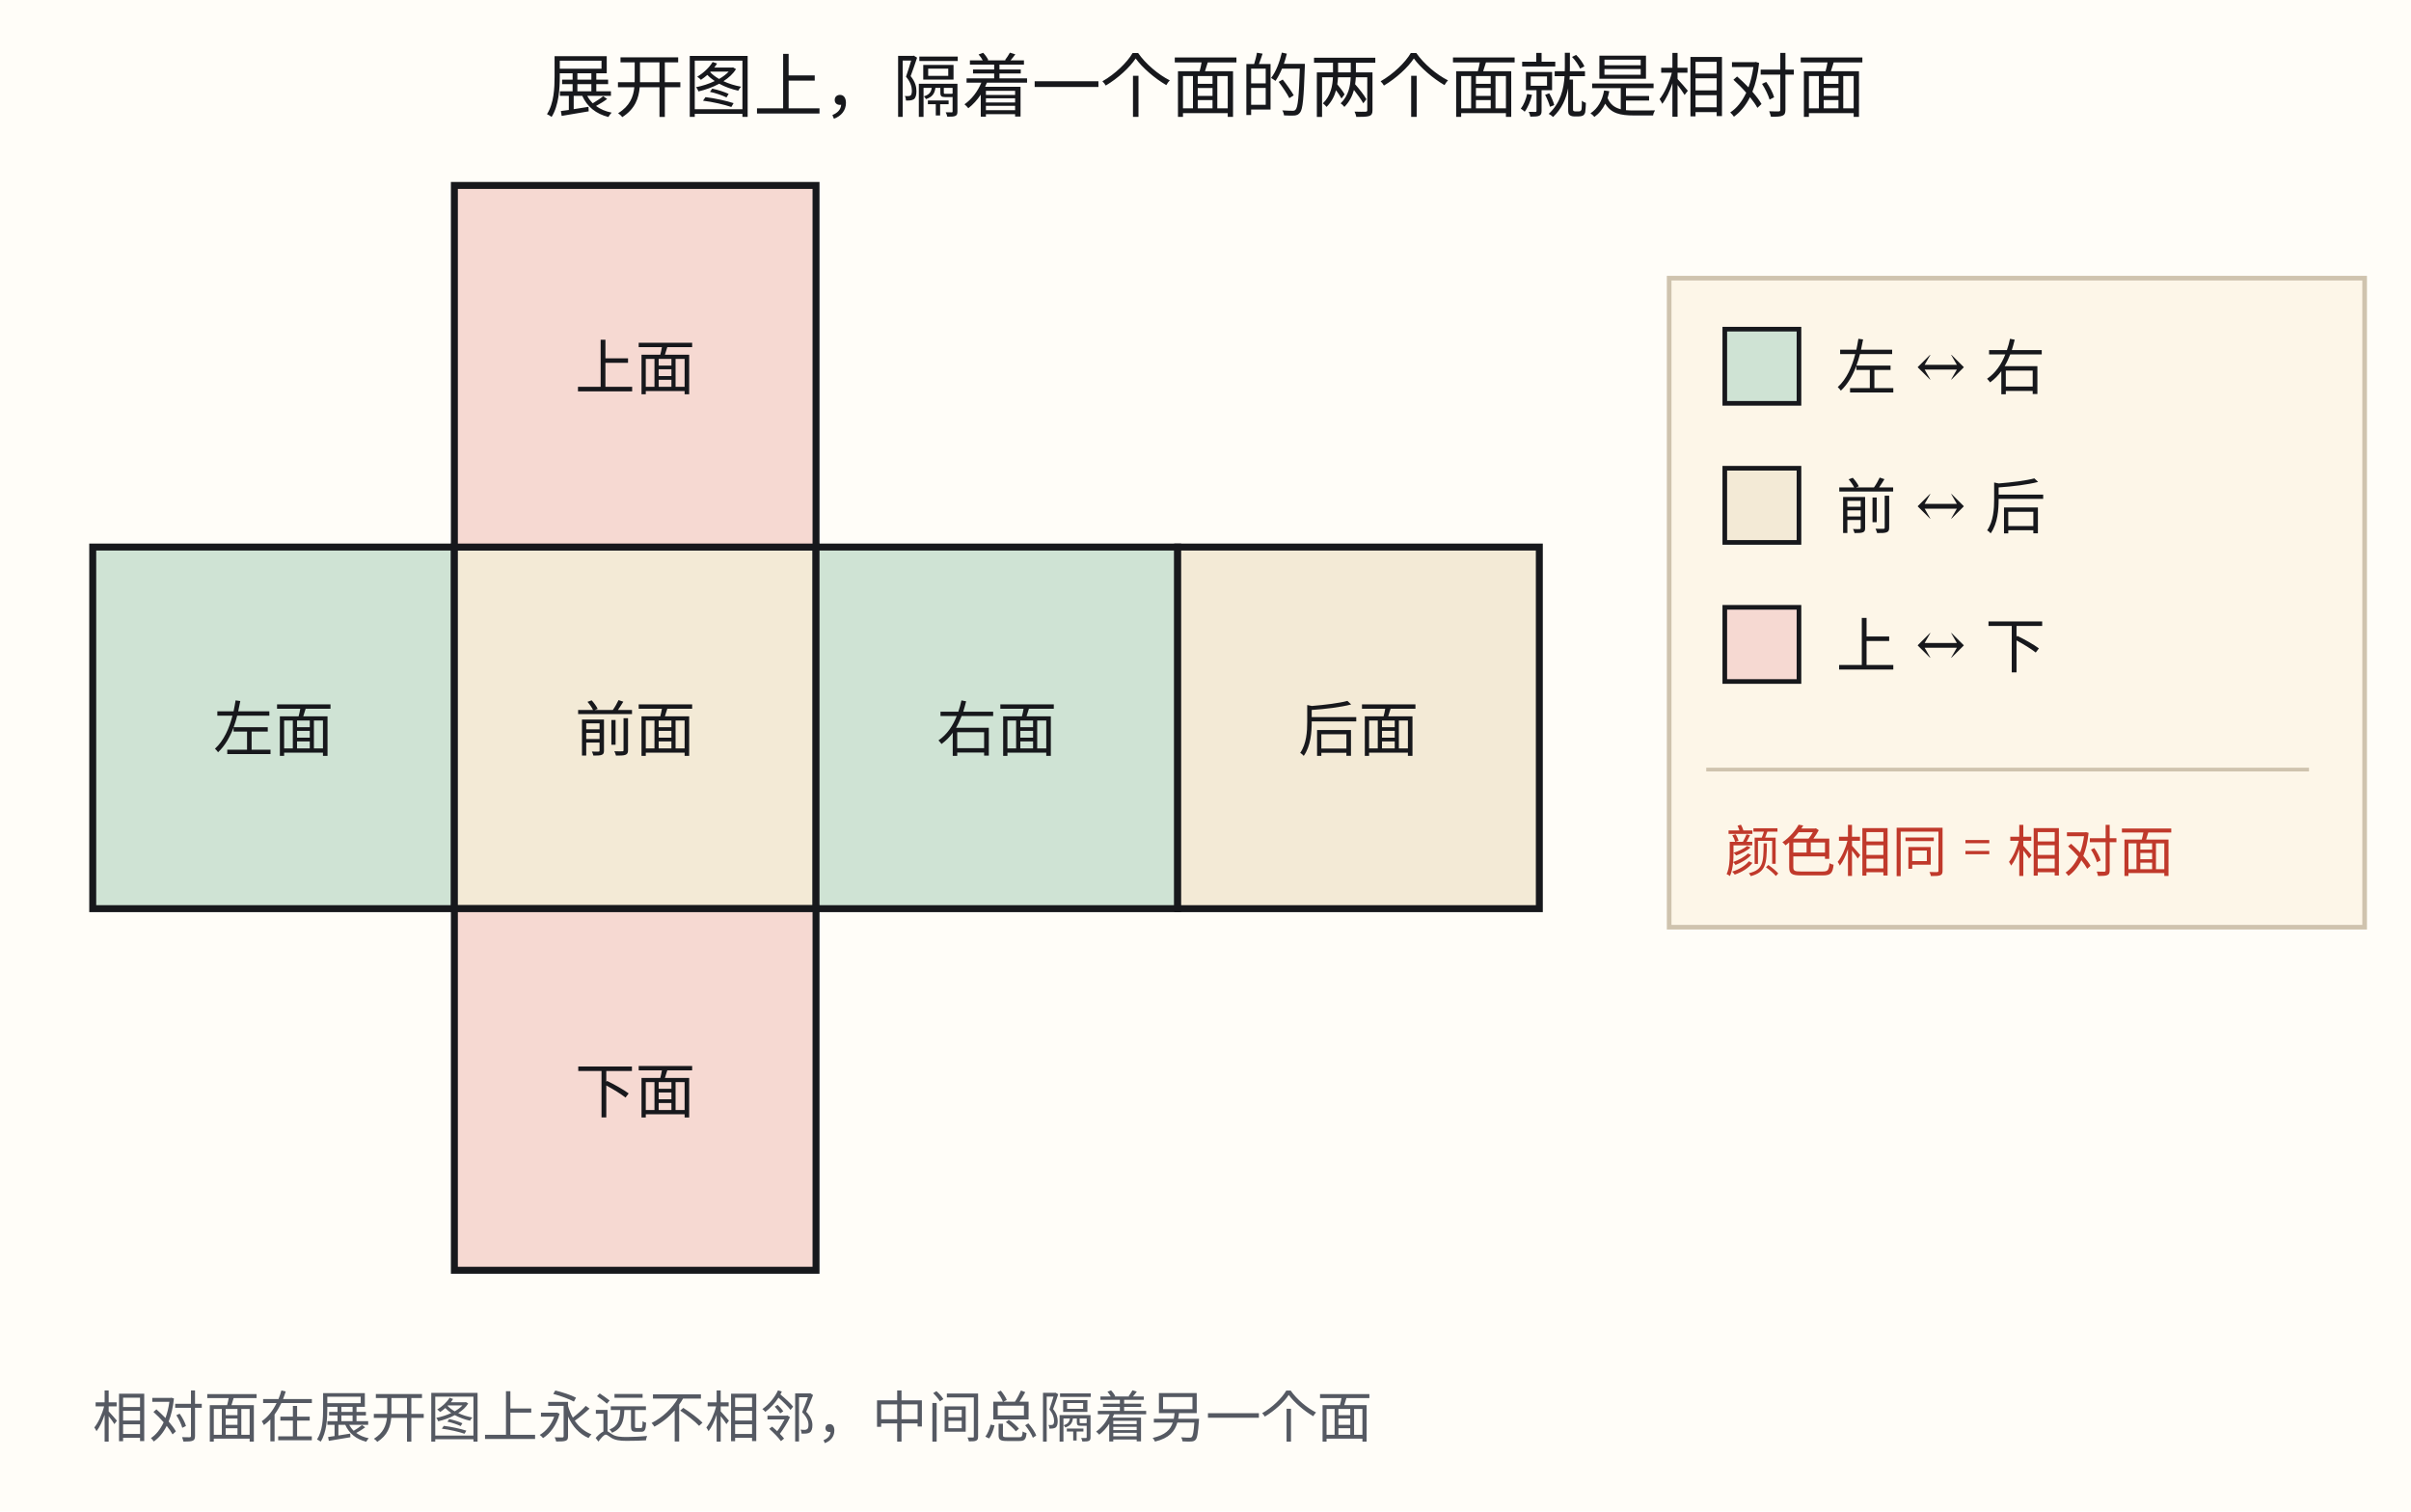
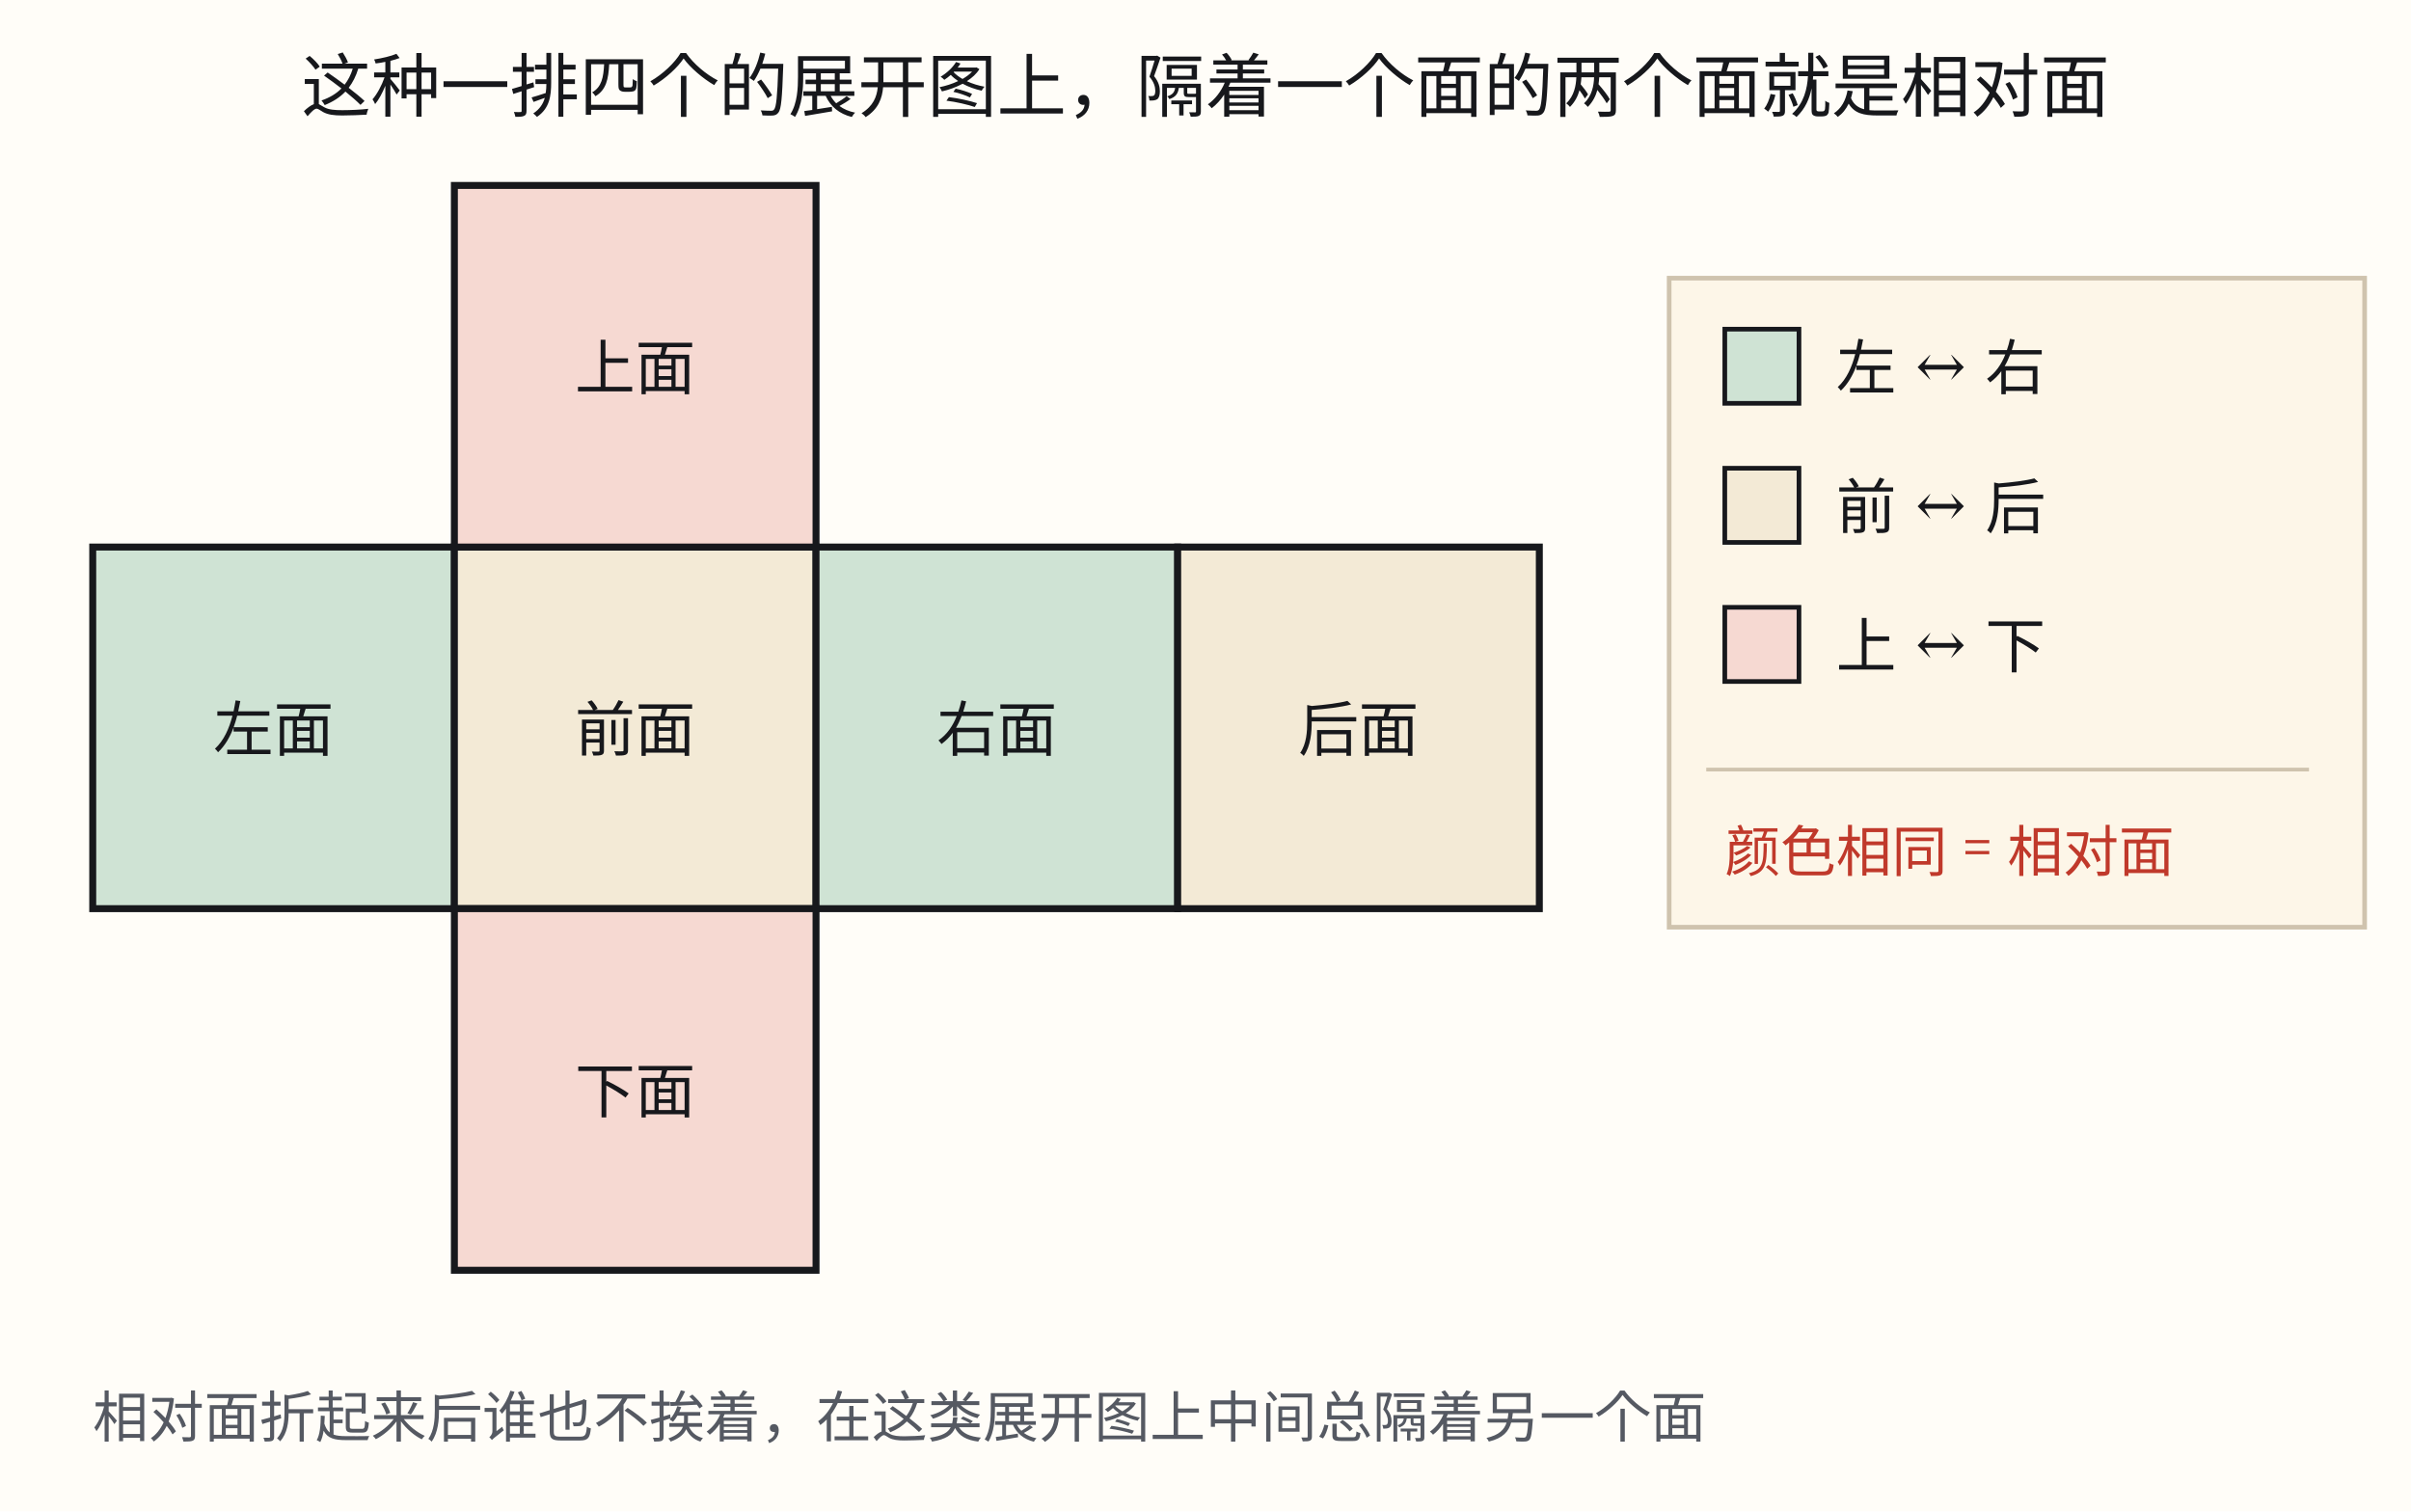
<svg xmlns="http://www.w3.org/2000/svg" width="520" height="326" viewBox="0 0 520 326" role="img">
  <rect x="0" y="0" width="520" height="326" fill="#fffdf8" />
-   <text x="260.0" y="24" text-anchor="middle" font-family="'Noto Serif SC','Songti SC',serif" font-size="15" fill="#17181c">展开图上，隔着一个面的两个面就是相对面</text>
+   <text x="260.0" y="24" text-anchor="middle" font-family="'Noto Serif SC','Songti SC',serif" font-size="15" fill="#17181c">这种一排四个的展开图上，隔着一个面的两个面就是相对面</text>
  <rect x="20" y="118" width="78" height="78" fill="#cfe3d4" stroke="#17181c" stroke-width="1.5" />
  <text x="59.0" y="162.0" text-anchor="middle" font-family="'Noto Serif SC','Songti SC',serif" font-size="13" fill="#17181c">左面</text>
  <rect x="98" y="118" width="78" height="78" fill="#f3ead6" stroke="#17181c" stroke-width="1.5" />
  <text x="137.0" y="162.0" text-anchor="middle" font-family="'Noto Serif SC','Songti SC',serif" font-size="13" fill="#17181c">前面</text>
  <rect x="176" y="118" width="78" height="78" fill="#cfe3d4" stroke="#17181c" stroke-width="1.5" />
  <text x="215.0" y="162.0" text-anchor="middle" font-family="'Noto Serif SC','Songti SC',serif" font-size="13" fill="#17181c">右面</text>
  <rect x="254" y="118" width="78" height="78" fill="#f3ead6" stroke="#17181c" stroke-width="1.5" />
  <text x="293.0" y="162.0" text-anchor="middle" font-family="'Noto Serif SC','Songti SC',serif" font-size="13" fill="#17181c">后面</text>
  <rect x="98" y="40" width="78" height="78" fill="#f6d9d2" stroke="#17181c" stroke-width="1.5" />
  <text x="137.0" y="84.0" text-anchor="middle" font-family="'Noto Serif SC','Songti SC',serif" font-size="13" fill="#17181c">上面</text>
  <rect x="98" y="196" width="78" height="78" fill="#f6d9d2" stroke="#17181c" stroke-width="1.5" />
  <text x="137.0" y="240.0" text-anchor="middle" font-family="'Noto Serif SC','Songti SC',serif" font-size="13" fill="#17181c">下面</text>
  <rect x="360" y="60" width="150" height="140" fill="#fdf6e8" stroke="#cfc3ae" stroke-width="1" />
  <rect x="372" y="71" width="16" height="16" fill="#cfe3d4" stroke="#17181c" stroke-width="1" />
  <text x="396" y="84" font-family="'Noto Serif SC','Songti SC',serif" font-size="13" fill="#17181c">左 ↔ 右</text>
  <rect x="372" y="101" width="16" height="16" fill="#f3ead6" stroke="#17181c" stroke-width="1" />
  <text x="396" y="114" font-family="'Noto Serif SC','Songti SC',serif" font-size="13" fill="#17181c">前 ↔ 后</text>
  <rect x="372" y="131" width="16" height="16" fill="#f6d9d2" stroke="#17181c" stroke-width="1" />
  <text x="396" y="144" font-family="'Noto Serif SC','Songti SC',serif" font-size="13" fill="#17181c">上 ↔ 下</text>
  <line x1="368" y1="166" x2="498" y2="166" stroke="#cfc3ae" stroke-width="0.8" />
  <text x="372" y="188" font-family="'Noto Serif SC','Songti SC',serif" font-size="12" fill="#c0392b">颜色相同 = 相对面</text>
-   <text x="20" y="310" font-family="'Noto Serif SC','Songti SC',serif" font-size="12" fill="#555962">相对面在展开图上永远不相邻，中间总隔着另一个面</text>
+   <text x="20" y="310" font-family="'Noto Serif SC','Songti SC',serif" font-size="12" fill="#555962">相对面折起来后谁也不挨着，在这类展开图上中间总隔着另一个面</text>
</svg>
